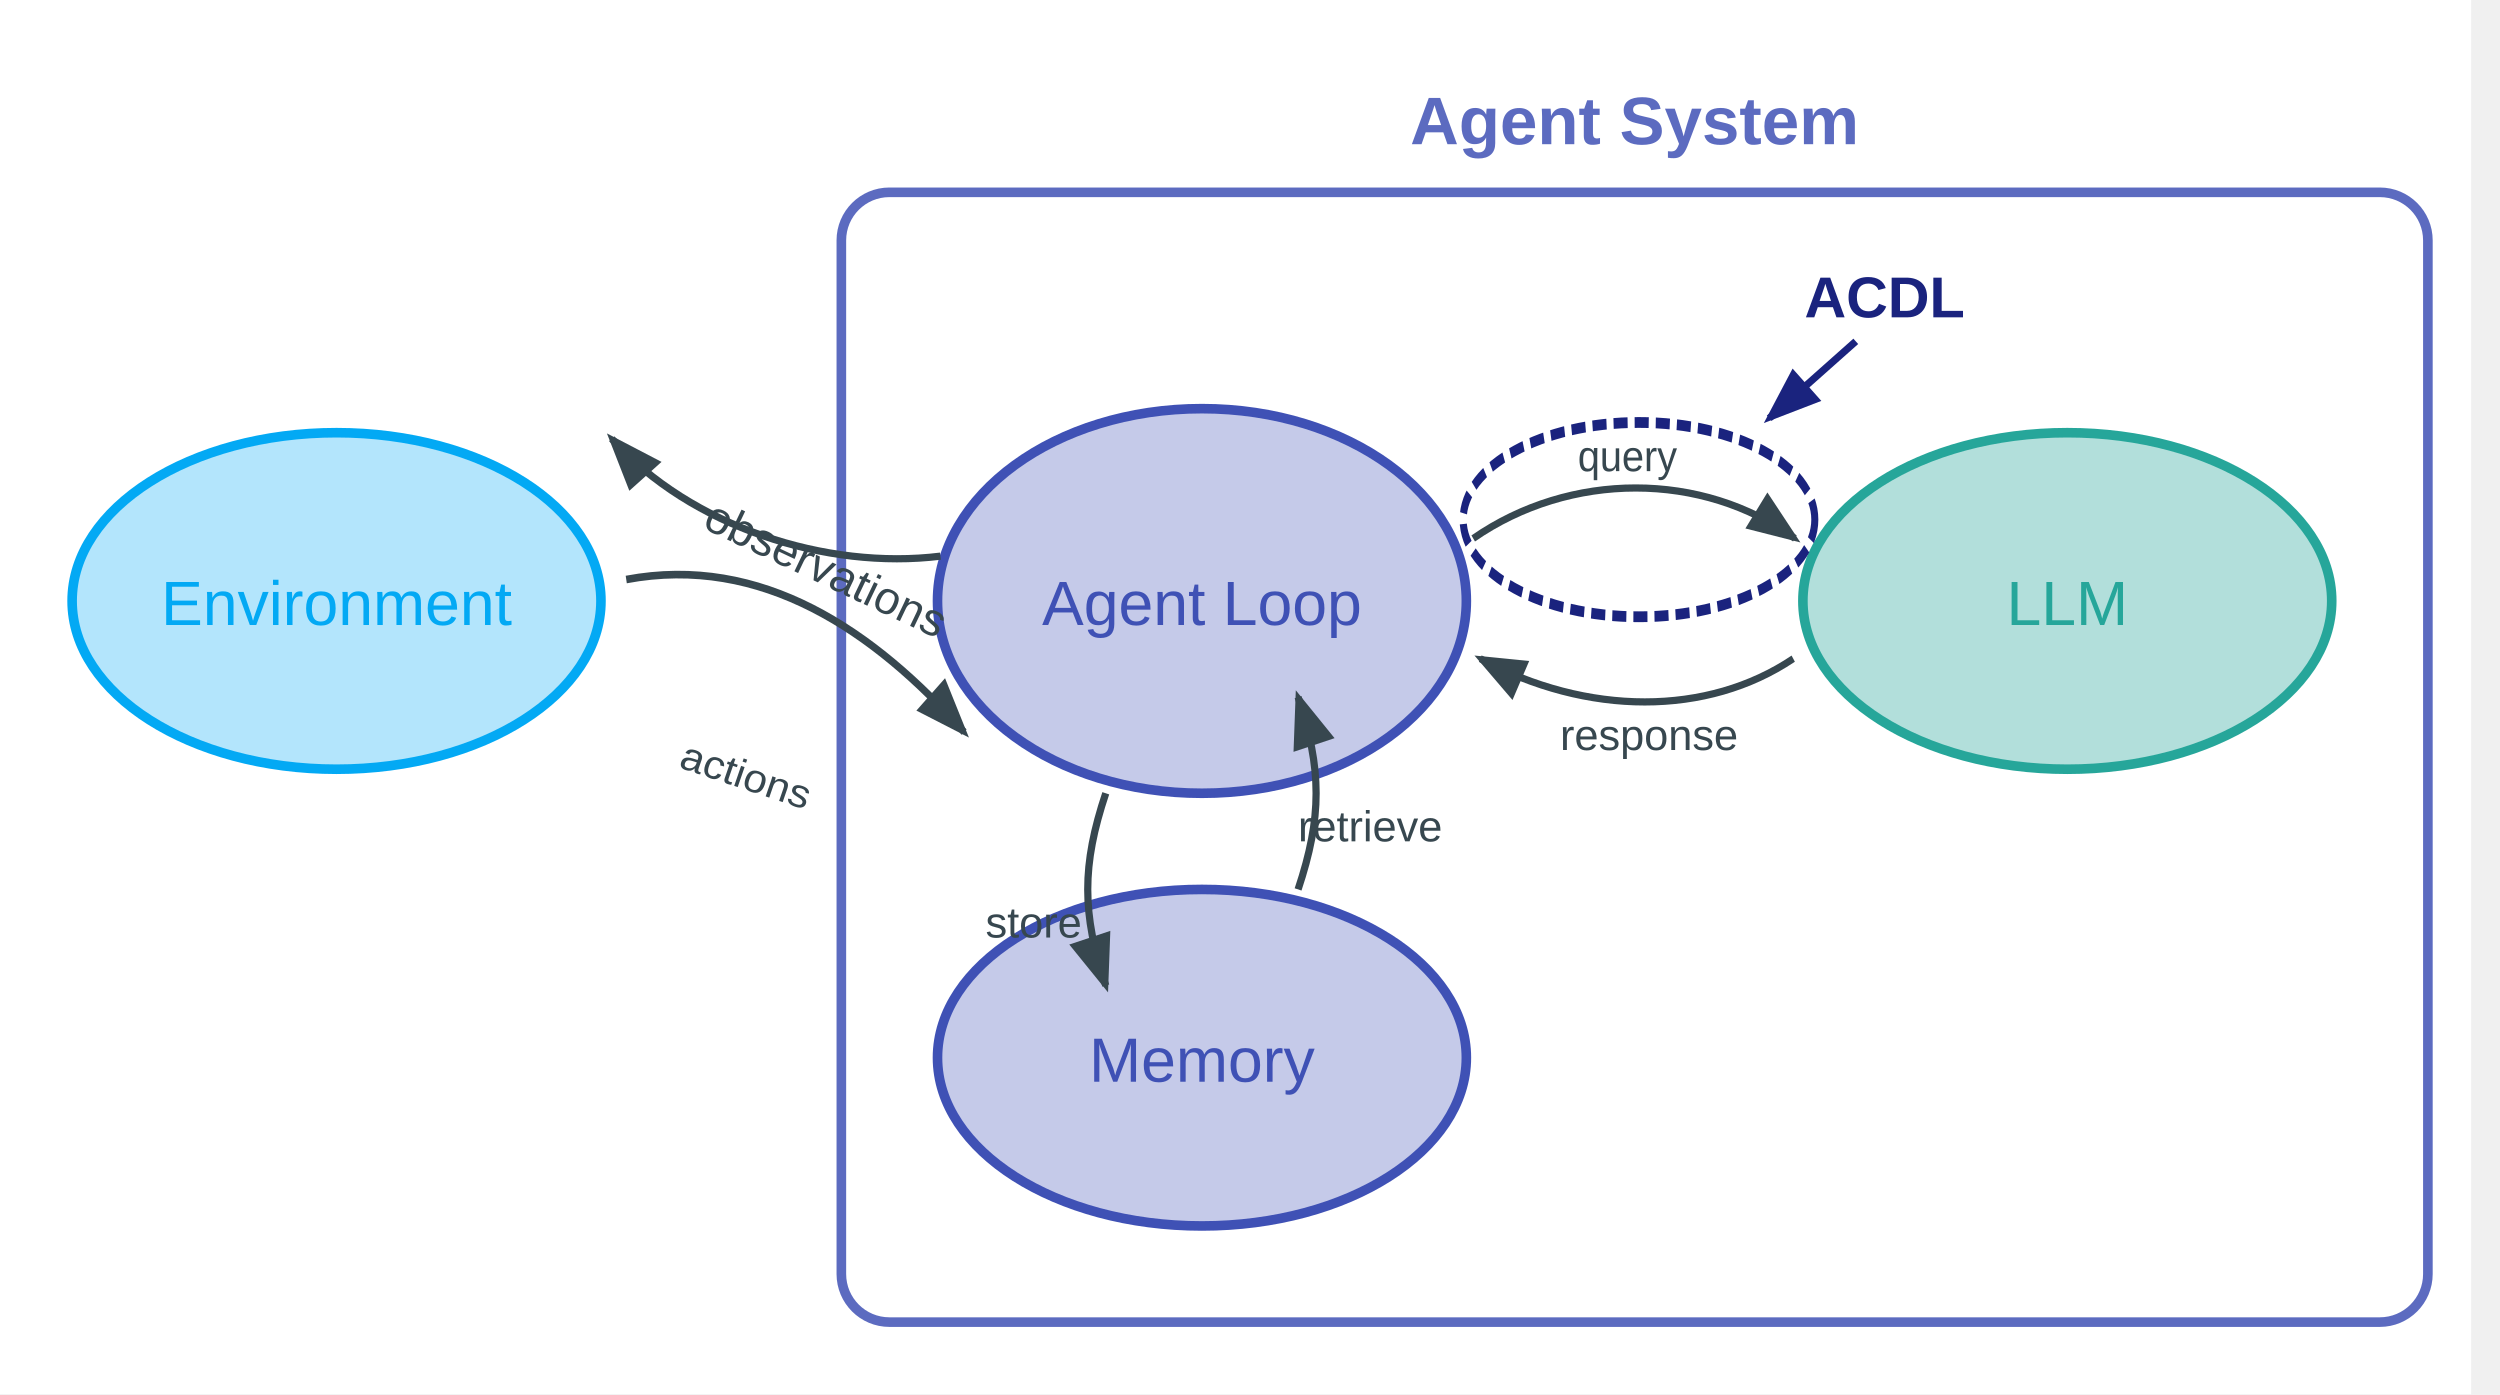
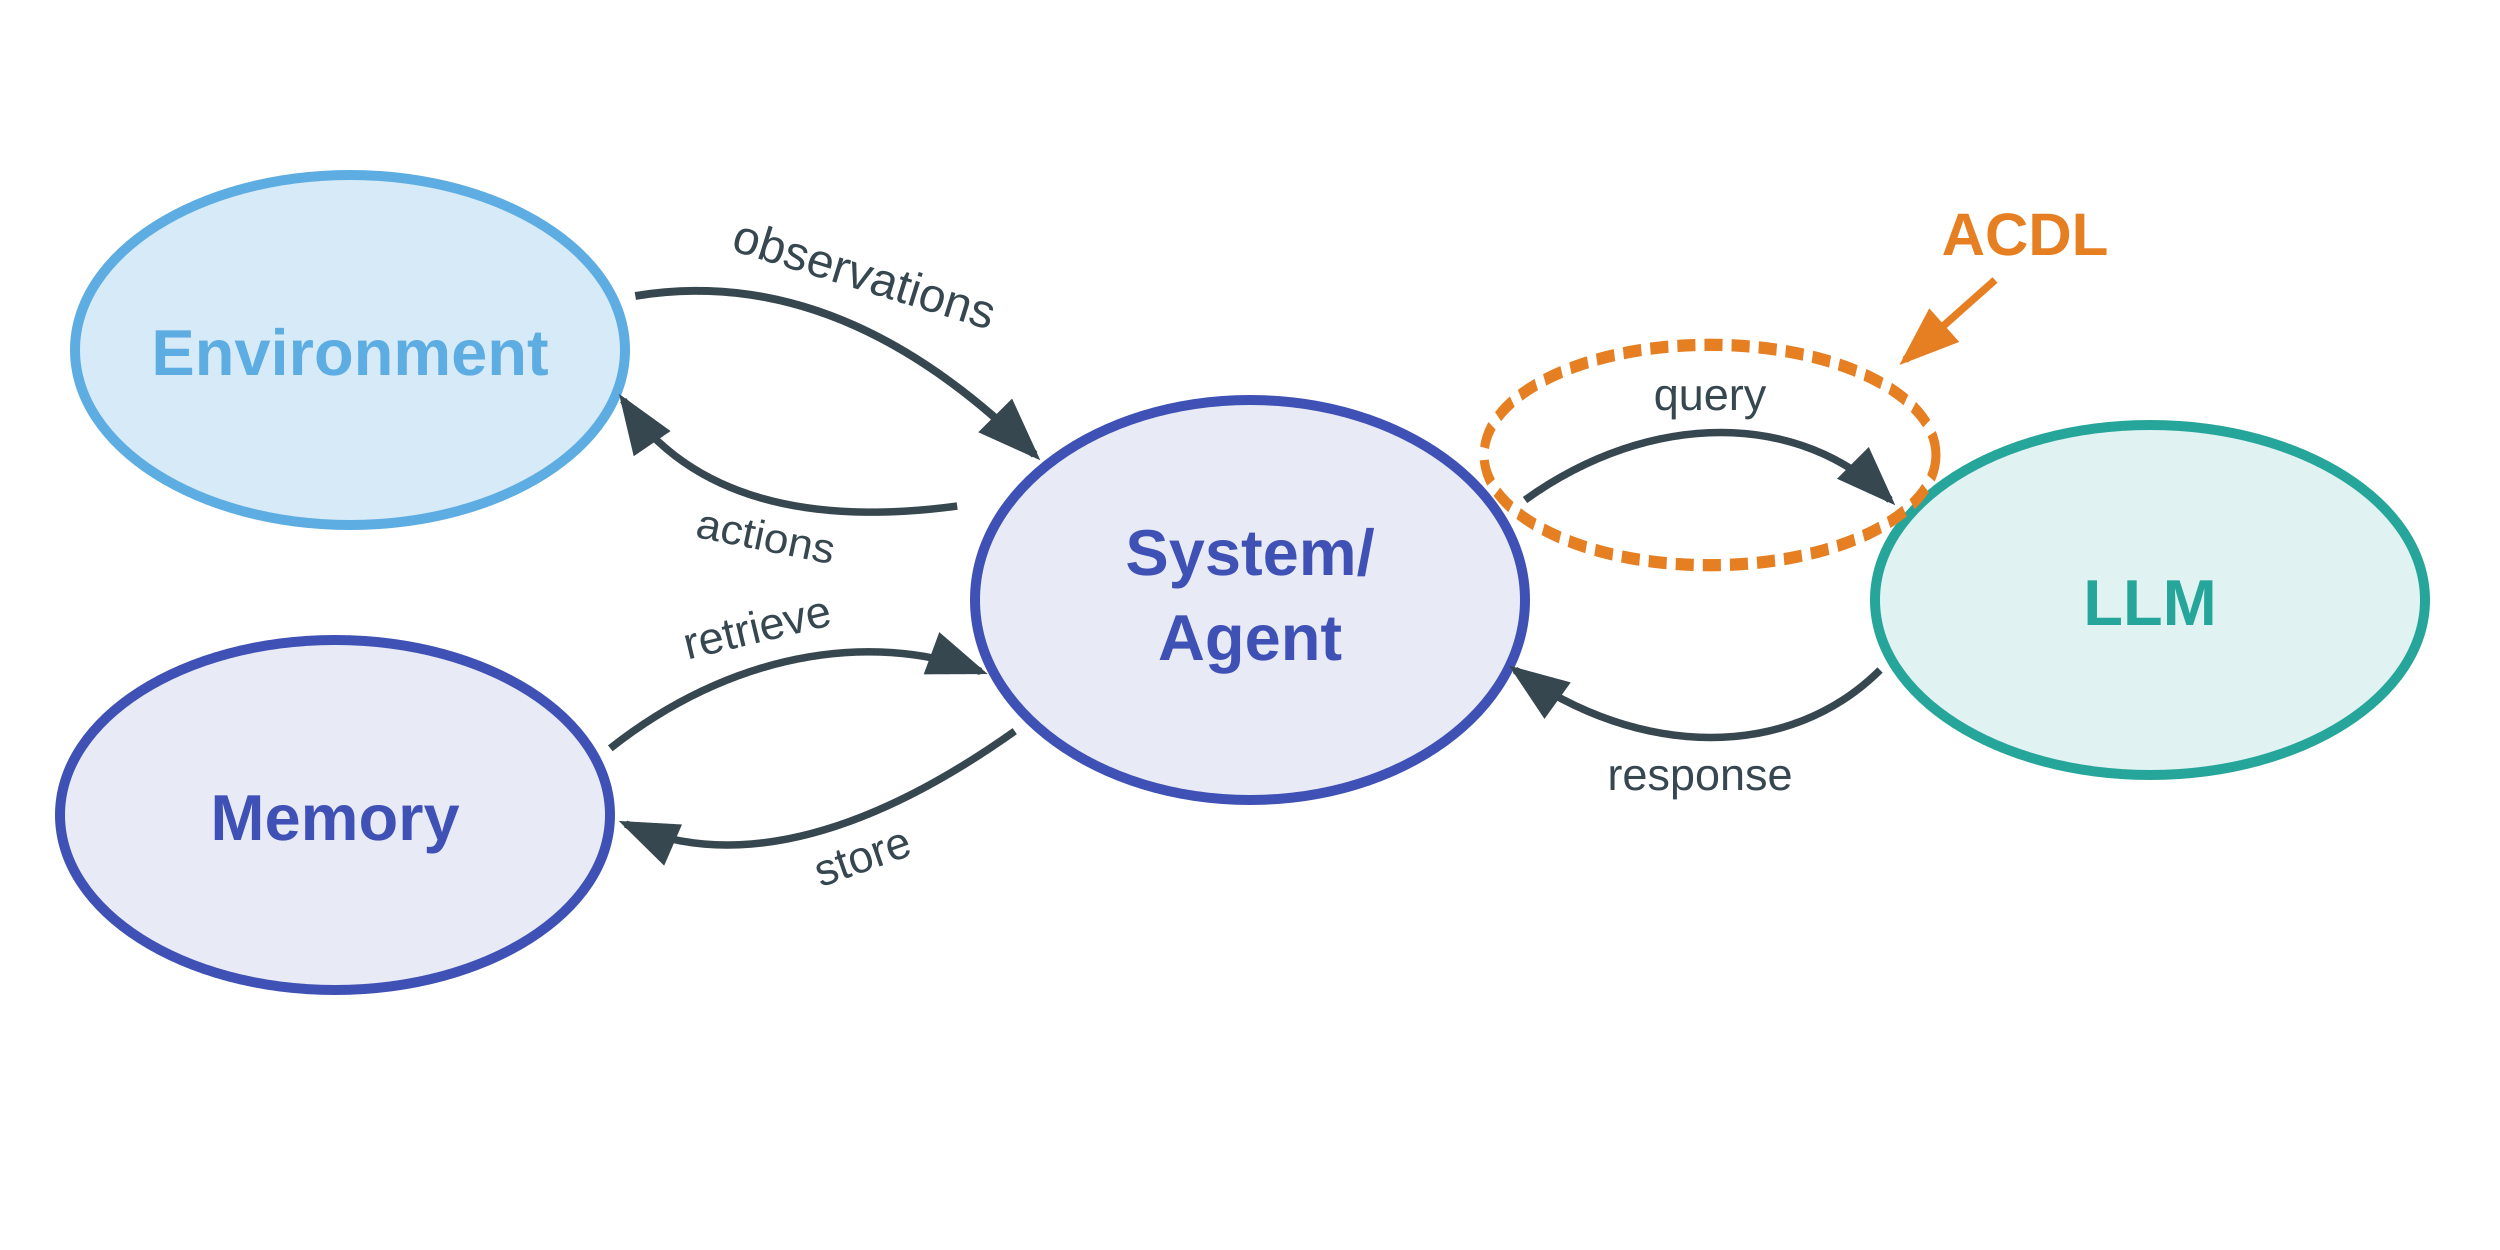
- <svg xmlns="http://www.w3.org/2000/svg" width="520" height="290">
+ <svg xmlns="http://www.w3.org/2000/svg" width="500" height="250">
  <defs>
    <marker id="arrowhead" markerHeight="6" markerWidth="8" orient="auto" refX="7" refY="3">
      <polygon fill="#37474F" id="svg_1" points="0 0, 8 3, 0 6" />
    </marker>
    <marker id="arrowhead-indigo" markerHeight="6" markerWidth="8" orient="auto" refX="7" refY="3">
-       <polygon fill="#1A237E" id="svg_2" points="0 0, 8 3, 0 6" />
+       <polygon fill="#E67E22" id="svg_2" points="0 0, 8 3, 0 6" />
    </marker>
  </defs>
  <g class="layer">
-     <rect fill="white" height="290" id="svg_3" transform="matrix(1 0 0 1 -6 0)" width="520" />
+     <rect fill="white" height="250" id="svg_3" width="500" />
    <g id="environment">
-       <ellipse cx="70" cy="125" fill="#B3E5FC" id="env-circle" rx="55" ry="35" stroke="#03A9F4" stroke-width="2" />
-       <text fill="#03A9F4" font-family="Arial" font-size="13" font-weight="500" id="env-label" text-anchor="middle" x="70" y="130">Environment</text>
+       <ellipse cx="70" cy="70" fill="#D6EAF8" id="env-circle" rx="55" ry="35" stroke="#5DADE2" stroke-width="2" />
+       <text fill="#5DADE2" font-family="Arial" font-size="13" font-weight="600" id="env-label" text-anchor="middle" x="70" y="75">Environment</text>
    </g>
-     <g id="agent-system-box">
-       <rect x="175" y="40" width="330" height="235" fill="none" stroke="#5C6BC0" stroke-width="2" rx="10" ry="10" />
-       <text fill="#5C6BC0" font-family="Arial" font-size="14" font-weight="600" text-anchor="middle" x="340" y="30">Agent System</text>
+     <g id="memory" transform="matrix(1 0 0 1 -3 -12)">
+       <ellipse cx="70" cy="175" fill="#E8EAF6" id="mem-circle" rx="55" ry="35" stroke="#3F51B5" stroke-width="2" />
+       <text fill="#3F51B5" font-family="Arial" font-size="13" font-weight="600" id="mem-label" text-anchor="middle" x="70" y="180">Memory</text>
    </g>
    <g id="system">
-       <ellipse cx="250" cy="125" fill="#C5CAE9" id="sys-circle" rx="55" ry="40" stroke="#3F51B5" stroke-width="2" />
-       <text fill="#3F51B5" font-family="Arial" font-size="13" font-weight="500" id="sys-label2" text-anchor="middle" x="250" y="130">Agent Loop</text>
+       <ellipse cx="250" cy="120" fill="#E8EAF6" id="sys-circle" rx="55" ry="40" stroke="#3F51B5" stroke-width="2" />
+       <text fill="#3F51B5" font-family="Arial" font-size="13" font-weight="600" id="sys-label1" text-anchor="middle" x="250" y="115">System/</text>
+       <text fill="#3F51B5" font-family="Arial" font-size="13" font-weight="600" id="sys-label2" text-anchor="middle" x="250" y="132">Agent</text>
    </g>
    <g id="llm">
-       <ellipse cx="430" cy="125" fill="#B2DFDB" id="llm-circle" rx="55" ry="35" stroke="#26A69A" stroke-width="2" />
-       <text fill="#26A69A" font-family="Arial" font-size="13" font-weight="500" id="llm-label" text-anchor="middle" x="430" y="130">LLM</text>
+       <ellipse cx="430" cy="120" fill="#E0F2F1" id="llm-circle" rx="55" ry="35" stroke="#26A69A" stroke-width="2" />
+       <text fill="#26A69A" font-family="Arial" font-size="13" font-weight="600" id="llm-label" text-anchor="middle" x="430" y="125">LLM</text>
    </g>
-     <g id="memory">
-       <ellipse cx="250" cy="220" fill="#C5CAE9" id="mem-circle" rx="55" ry="35" stroke="#3F51B5" stroke-width="2" />
-       <text fill="#3F51B5" font-family="Arial" font-size="13" font-weight="500" id="mem-label" text-anchor="middle" x="250" y="225">Memory</text>
+     <g id="arrow-observations" transform="matrix(1.06494 0 0 1.05841 -6.05195 0.976744)">
+       <path d="m125,55c30,-5 55,10 75,30" fill="none" id="obs-path" marker-end="url(#arrowhead)" stroke="#37474F" stroke-width="1.5" />
+       <text fill="#37474F" font-family="Arial" font-size="9" id="obs-label" text-anchor="middle" transform="matrix(0.955083 0.296339 -0.296339 0.955083 26.6155 -43.01)" x="162.89" y="50.87">observations</text>
    </g>
-     <g id="arrow-observations" transform="matrix(1.06494 0 0 1.05841 -6.05195 55.97674)">
-       <path d="m125,55c30,-5 55,10 75,30" fill="none" id="obs-path" marker-end="url(#arrowhead)" stroke="#37474F" stroke-width="1.5" transform="matrix(0.88 0 0 1 18 6)" />
-       <text fill="#37474F" font-family="Arial" font-size="9" id="obs-label" text-anchor="middle" transform="rotate(8.17048 167.045 58.8471) matrix(0.955083 0.296339 -0.296339 0.955083 26.6155 -43.01)" x="164.31" y="58.81">observations</text>
-     </g>
-     <g id="arrow-actions" transform="matrix(0.946709 0.264439 -0.252038 0.892398 33.2367 10.8042)">
+     <g id="arrow-actions" transform="translate(0 -1) translate(0 -1) translate(0 -1) matrix(0.972399 0.143619 -0.138127 0.916961 13.3283 -23.6896)">
      <text fill="#37474F" font-family="Arial" font-size="9" id="act-label" text-anchor="middle" transform="matrix(0.998589 0.0530956 -0.0530956 0.998589 5.69904 -10.4398)" x="162.05" y="126">actions</text>
    </g>
-     <g id="arrow-query" transform="matrix(0.916563 0 0 1 22.2945 5)">
-       <path d="m308,100c22,-14 52,-14 73,0" fill="none" id="query-path" marker-end="url(#arrowhead)" stroke="#37474F" stroke-width="1.5" transform="rotate(-2.64937 346.5 101.75) matrix(0.998931 0.0462222 -0.0462222 0.998931 6.74777 -8.82229)" />
-       <text fill="#37474F" font-family="Arial" font-size="9" id="query-label" text-anchor="middle" transform="matrix(1 0 0 1 2 4)" x="343" y="89">query</text>
+     <g id="arrow-query">
+       <path d="m305,100c25,-18 55,-18 73,0" fill="none" id="query-path" marker-end="url(#arrowhead)" stroke="#37474F" stroke-width="1.5" />
+       <text fill="#37474F" font-family="Arial" font-size="9" id="query-label" text-anchor="middle" transform="matrix(1 0 0 1 2 4)" x="340" y="78">query</text>
    </g>
-     <g id="acdl-highlight" transform="matrix(1 0 0 1 10 18)">
-       <ellipse cx="342" cy="90" fill="none" id="acdl-ellipse" rx="50" ry="18" stroke="#1A237E" stroke-dasharray="4,2" stroke-width="2" transform="matrix(0.731474 0 0 1.12262 80.7428 -10.9545)" />
-       <text fill="#1A237E" font-family="Arial" font-size="12" font-weight="600" id="acdl-label" text-anchor="middle" transform="matrix(1 0 0 1 -33 -7)" x="415" y="55">ACDL</text>
-       <path d="m400,58l-18,16" fill="none" id="acdl-pointer" marker-end="url(#arrowhead-indigo)" stroke="#1A237E" stroke-width="1.5" transform="matrix(1 0 0 1 -24 -5)" />
+     <g id="acdl-highlight" transform="translate(0 0) matrix(1 0 0 1 0 0) matrix(1 0 0 1 8 5)">
+       <ellipse cx="342" cy="90" fill="none" id="acdl-ellipse" rx="50" ry="18" stroke="#E67E22" stroke-dasharray="4,2" stroke-width="2" transform="matrix(0.903846 0 0 1.22449 24.8846 -24.2041)" />
+       <text fill="#E67E22" font-family="Arial" font-size="12" font-weight="600" id="acdl-label" text-anchor="middle" transform="matrix(1 0 0 1 -18 -9)" x="415" y="55">ACDL</text>
+       <path d="m400,58l-18,16" fill="none" id="acdl-pointer" marker-end="url(#arrowhead-indigo)" stroke="#E67E22" stroke-width="1.5" transform="matrix(1 0 0 1 -9 -7)" />
    </g>
-     <g id="arrow-response" transform="translate(-2 5)">
-       <path d="m378,140c-20,12 -48,12 -73,0" fill="none" id="resp-path" marker-end="url(#arrowhead)" stroke="#37474F" stroke-width="1.5" transform="matrix(0.891771 0 0 1 37.9034 -8)" />
-       <text fill="#37474F" font-family="Arial" font-size="9" id="resp-label" text-anchor="middle" x="345" y="151">response</text>
-       <path d="m189.61,108.68c-23.68,2.94 -51.94,-6.1 -68.37,-24.42" fill="none" id="svg_5" marker-end="url(#arrowhead)" stroke="#37474F" stroke-width="1.5" transform="matrix(1 0 0 1 8 2)" />
+     <g id="arrow-response" transform="translate(-1 0) translate(-1 0) translate(0 -1) translate(0 -1) translate(0 -1) translate(0 -1) translate(0 -1) translate(0 -1)">
+       <path d="m378,140c-18,18 -48,18 -73,0" fill="none" id="resp-path" marker-end="url(#arrowhead)" stroke="#37474F" stroke-width="1.5" />
+       <text fill="#37474F" font-family="Arial" font-size="9" id="resp-label" text-anchor="middle" x="342" y="164">response</text>
    </g>
-     <g id="arrow-store">
-       <path d="m230,165c-5,15 -5,25 0,40" fill="none" id="store-path" marker-end="url(#arrowhead)" stroke="#37474F" stroke-width="1.5" />
-       <text fill="#37474F" font-family="Arial" font-size="9" id="store-label" text-anchor="middle" x="215" y="195">store</text>
+     <g id="arrow-store" transform="matrix(0.987744 0 0 1 2.50524 5)">
+       <path d="m206.31,149.59c-28.47,18.53 -56.4,26.88 -79.39,15.85" fill="none" id="store-path" marker-end="url(#arrowhead)" stroke="#37474F" stroke-width="1.5" transform="matrix(0.999408 -0.0343997 0.0343997 0.999408 -8.40491 -1.17369)" />
+       <text fill="#37474F" font-family="Arial" font-size="9" id="store-label" text-anchor="middle" transform="matrix(0.943847 -0.330382 0.330382 0.943847 -52.9216 44.349)" x="172.06" y="192.47">store</text>
+       <path d="m196.28,103.21c-29.21,3.9 -54.08,-1.08 -67.64,-21.19" fill="none" id="svg_4" marker-end="url(#arrowhead)" stroke="#37474F" stroke-width="1.5" transform="matrix(1 0 0 1 -5 -7)" />
    </g>
-     <g id="arrow-retrieve">
-       <path d="m270,185c5,-15 5,-25 0,-40" fill="none" id="retrieve-path" marker-end="url(#arrowhead)" stroke="#37474F" stroke-width="1.5" />
-       <text fill="#37474F" font-family="Arial" font-size="9" id="retrieve-label" text-anchor="middle" x="285" y="175">retrieve</text>
+     <g id="arrow-retrieve" transform="matrix(0.997411 -0.0719169 0.0719169 0.997411 -13.549 7.04546)">
+       <path d="m125,152c25,-17 53,-20 75,-10" fill="none" id="retrieve-path" marker-end="url(#arrowhead)" stroke="#37474F" stroke-width="1.5" />
+       <text fill="#37474F" font-family="Arial" font-size="9" id="retrieve-label" text-anchor="middle" transform="rotate(2.16958 156.164 130) matrix(0.979961 -0.199192 0.199192 0.979961 -25.0918 42.3481)" x="160" y="125">retrieve</text>
    </g>
  </g>
</svg>
